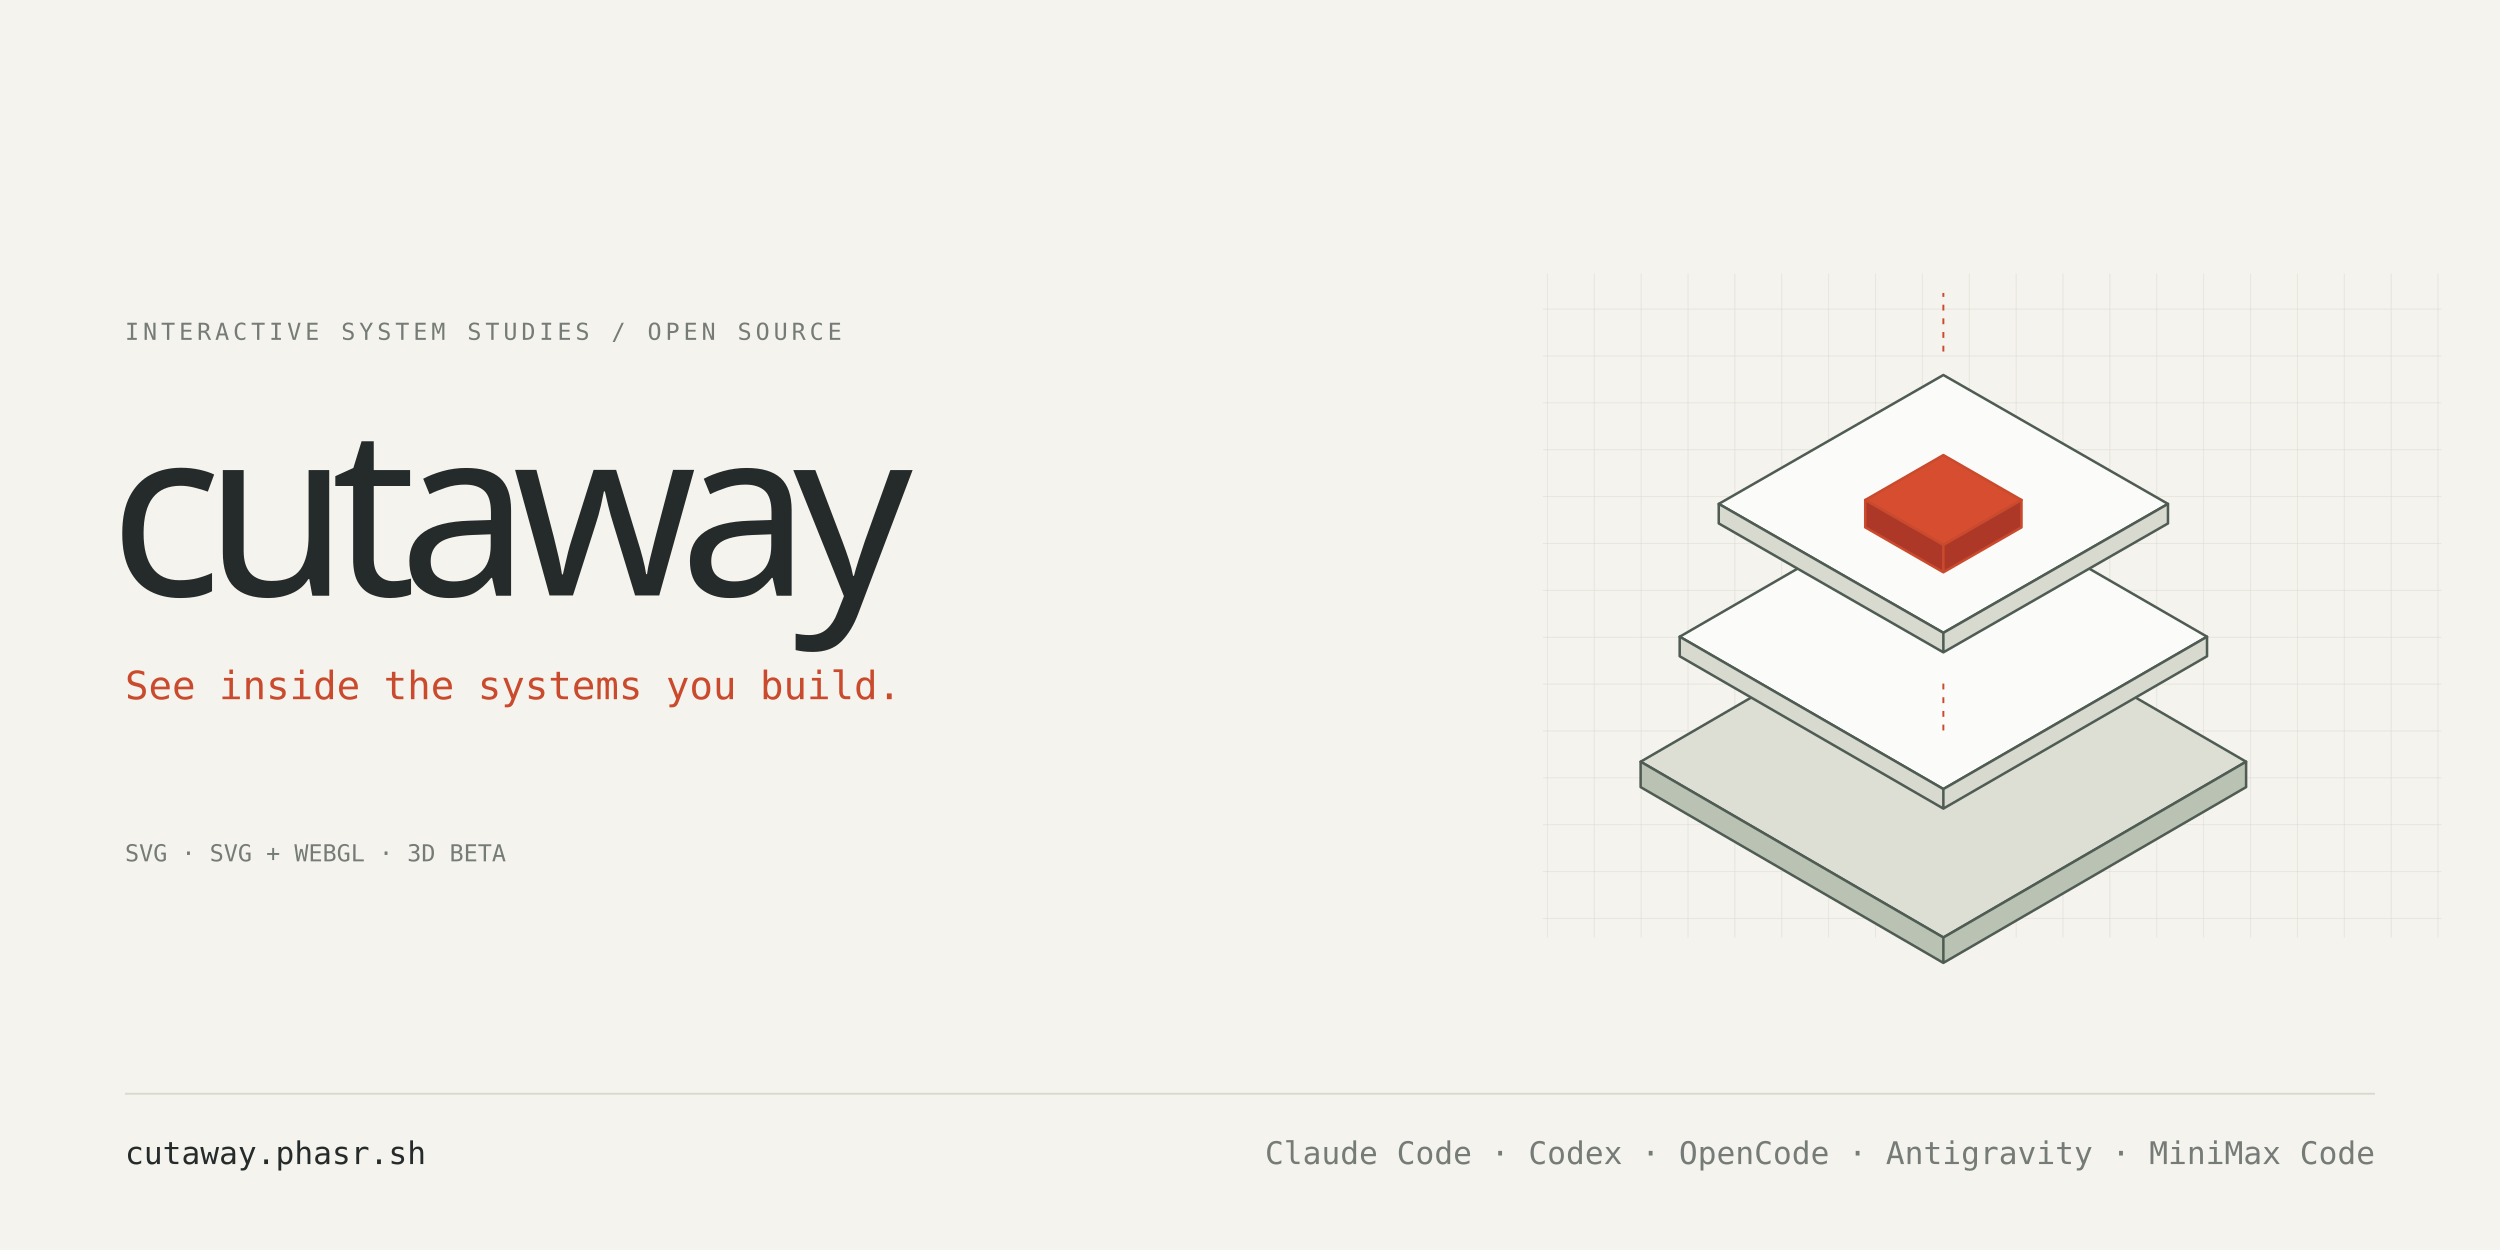
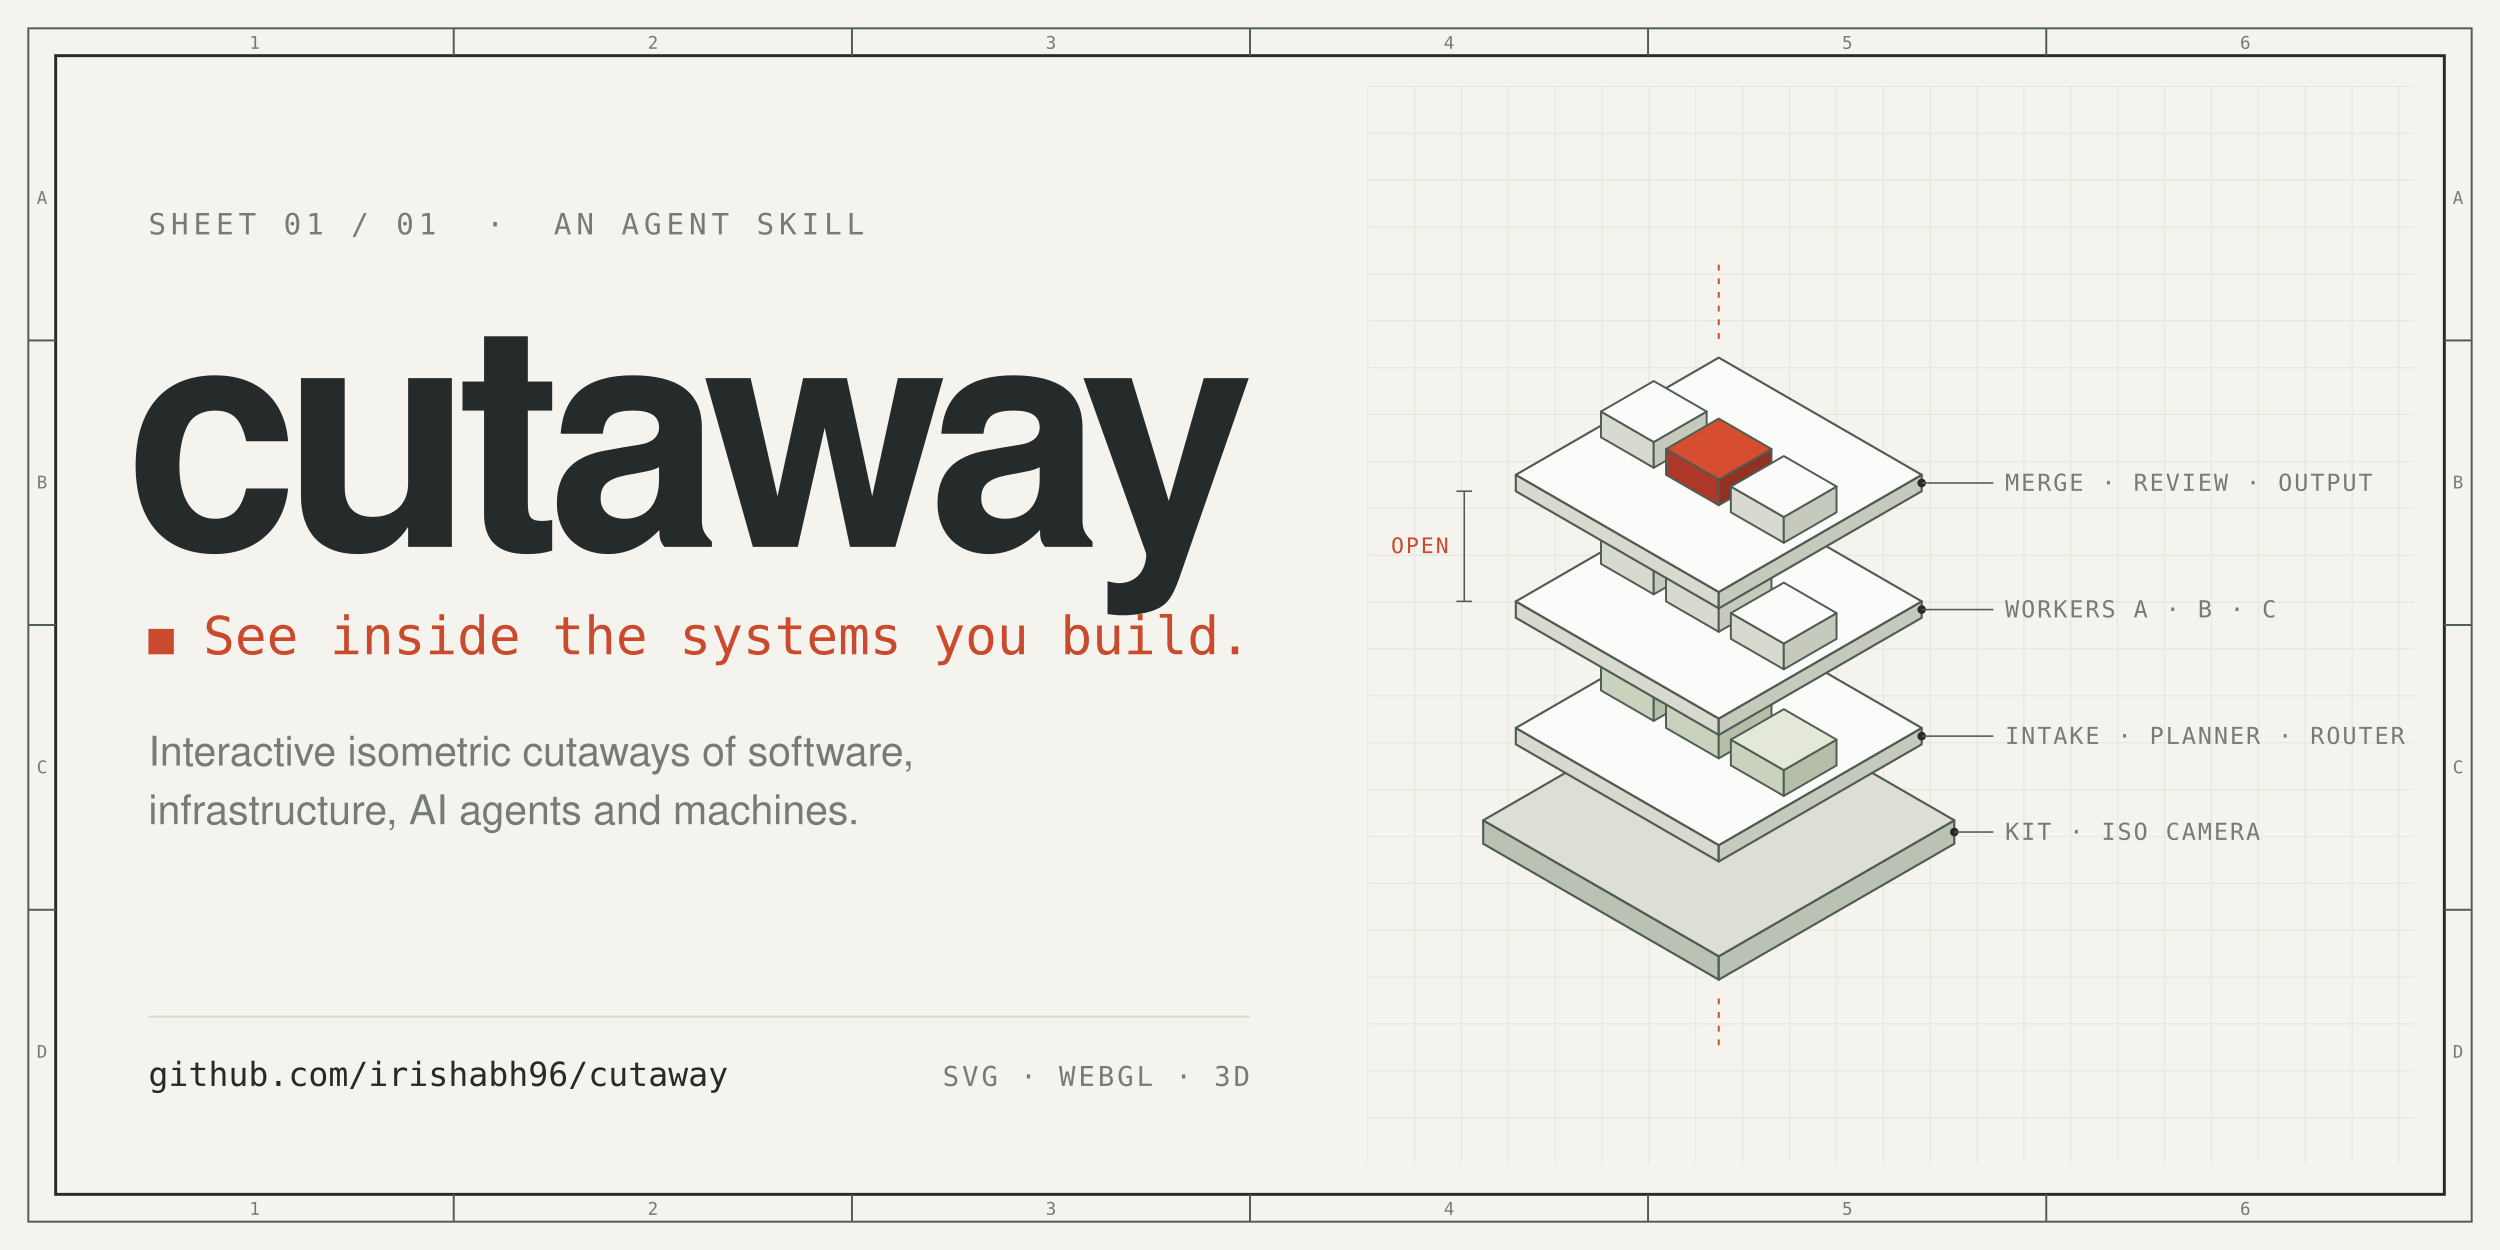
- <svg xmlns="http://www.w3.org/2000/svg" viewBox="0 0 1280 640" width="1280" height="640">
+ <svg xmlns="http://www.w3.org/2000/svg" viewBox="0 0 1280 640" width="1280" height="640" role="img" aria-label="Cutaway. See inside the systems you build.">
+   <rect width="1280" height="640" rx="0" fill="#f5f3ed" />
+   <rect x="14.5" y="14.5" width="1251" height="611" fill="none" stroke="#4f5c53" stroke-width="1" />
+   <rect x="28.5" y="28.5" width="1223" height="583" fill="none" stroke="#252b2b" stroke-width="1.5" />
+   <text x="130.4" y="25" font-family="ui-monospace,SFMono-Regular,Menlo,Consolas,monospace" font-size="9" font-weight="400" fill="#757b77" text-anchor="middle">1</text>
+   <text x="130.4" y="622" font-family="ui-monospace,SFMono-Regular,Menlo,Consolas,monospace" font-size="9" font-weight="400" fill="#757b77" text-anchor="middle">1</text>
+   <path d="M232.3 14.5V28.5" stroke="#4f5c53" stroke-width="1" />
+   <path d="M232.3 611.5V625.5" stroke="#4f5c53" stroke-width="1" />
+   <text x="334.3" y="25" font-family="ui-monospace,SFMono-Regular,Menlo,Consolas,monospace" font-size="9" font-weight="400" fill="#757b77" text-anchor="middle">2</text>
+   <text x="334.3" y="622" font-family="ui-monospace,SFMono-Regular,Menlo,Consolas,monospace" font-size="9" font-weight="400" fill="#757b77" text-anchor="middle">2</text>
+   <path d="M436.2 14.5V28.5" stroke="#4f5c53" stroke-width="1" />
+   <path d="M436.2 611.5V625.5" stroke="#4f5c53" stroke-width="1" />
+   <text x="538.1" y="25" font-family="ui-monospace,SFMono-Regular,Menlo,Consolas,monospace" font-size="9" font-weight="400" fill="#757b77" text-anchor="middle">3</text>
+   <text x="538.1" y="622" font-family="ui-monospace,SFMono-Regular,Menlo,Consolas,monospace" font-size="9" font-weight="400" fill="#757b77" text-anchor="middle">3</text>
+   <path d="M640 14.5V28.5" stroke="#4f5c53" stroke-width="1" />
+   <path d="M640 611.5V625.5" stroke="#4f5c53" stroke-width="1" />
+   <text x="741.9" y="25" font-family="ui-monospace,SFMono-Regular,Menlo,Consolas,monospace" font-size="9" font-weight="400" fill="#757b77" text-anchor="middle">4</text>
+   <text x="741.9" y="622" font-family="ui-monospace,SFMono-Regular,Menlo,Consolas,monospace" font-size="9" font-weight="400" fill="#757b77" text-anchor="middle">4</text>
+   <path d="M843.8 14.5V28.5" stroke="#4f5c53" stroke-width="1" />
+   <path d="M843.8 611.5V625.5" stroke="#4f5c53" stroke-width="1" />
+   <text x="945.8" y="25" font-family="ui-monospace,SFMono-Regular,Menlo,Consolas,monospace" font-size="9" font-weight="400" fill="#757b77" text-anchor="middle">5</text>
+   <text x="945.8" y="622" font-family="ui-monospace,SFMono-Regular,Menlo,Consolas,monospace" font-size="9" font-weight="400" fill="#757b77" text-anchor="middle">5</text>
+   <path d="M1047.7 14.5V28.5" stroke="#4f5c53" stroke-width="1" />
+   <path d="M1047.7 611.5V625.5" stroke="#4f5c53" stroke-width="1" />
+   <text x="1149.6" y="25" font-family="ui-monospace,SFMono-Regular,Menlo,Consolas,monospace" font-size="9" font-weight="400" fill="#757b77" text-anchor="middle">6</text>
+   <text x="1149.6" y="622" font-family="ui-monospace,SFMono-Regular,Menlo,Consolas,monospace" font-size="9" font-weight="400" fill="#757b77" text-anchor="middle">6</text>
+   <text x="21.5" y="104.4" font-family="ui-monospace,SFMono-Regular,Menlo,Consolas,monospace" font-size="9" font-weight="400" fill="#757b77" text-anchor="middle">A</text>
+   <text x="1258.5" y="104.4" font-family="ui-monospace,SFMono-Regular,Menlo,Consolas,monospace" font-size="9" font-weight="400" fill="#757b77" text-anchor="middle">A</text>
+   <path d="M14.5 174.3H28.5" stroke="#4f5c53" stroke-width="1" />
+   <path d="M1251.5 174.3H1265.5" stroke="#4f5c53" stroke-width="1" />
+   <text x="21.5" y="250.1" font-family="ui-monospace,SFMono-Regular,Menlo,Consolas,monospace" font-size="9" font-weight="400" fill="#757b77" text-anchor="middle">B</text>
+   <text x="1258.5" y="250.1" font-family="ui-monospace,SFMono-Regular,Menlo,Consolas,monospace" font-size="9" font-weight="400" fill="#757b77" text-anchor="middle">B</text>
+   <path d="M14.5 320H28.5" stroke="#4f5c53" stroke-width="1" />
+   <path d="M1251.5 320H1265.5" stroke="#4f5c53" stroke-width="1" />
+   <text x="21.5" y="395.9" font-family="ui-monospace,SFMono-Regular,Menlo,Consolas,monospace" font-size="9" font-weight="400" fill="#757b77" text-anchor="middle">C</text>
+   <text x="1258.5" y="395.9" font-family="ui-monospace,SFMono-Regular,Menlo,Consolas,monospace" font-size="9" font-weight="400" fill="#757b77" text-anchor="middle">C</text>
+   <path d="M14.5 465.8H28.5" stroke="#4f5c53" stroke-width="1" />
+   <path d="M1251.5 465.8H1265.5" stroke="#4f5c53" stroke-width="1" />
+   <text x="21.5" y="541.6" font-family="ui-monospace,SFMono-Regular,Menlo,Consolas,monospace" font-size="9" font-weight="400" fill="#757b77" text-anchor="middle">D</text>
+   <text x="1258.5" y="541.6" font-family="ui-monospace,SFMono-Regular,Menlo,Consolas,monospace" font-size="9" font-weight="400" fill="#757b77" text-anchor="middle">D</text>
  <defs>
-     <pattern id="grid" width="24" height="24" patternUnits="userSpaceOnUse">
-       <path d="M24 0H0v24" fill="none" stroke="#d8d9cf" stroke-width=".5" />
+     <pattern id="g536x552" x="700" y="44" width="24" height="24" patternUnits="userSpaceOnUse">
+       <path d="M24 0H0V24" fill="none" stroke="#e6e5dc" stroke-width="1" />
    </pattern>
  </defs>
-   <rect width="1280" height="640" fill="#f5f3ed" />
-   <g transform="translate(0 110)">
-     <rect x="790" y="30" width="460" height="340" fill="url(#grid)" />
-     <g font-family="ui-monospace,Menlo,monospace">
-       <text x="64" y="64" font-size="12" fill="#757b77" letter-spacing="2">INTERACTIVE SYSTEM STUDIES / OPEN SOURCE</text>
-       <text x="56" y="195" font-family="system-ui,sans-serif" font-size="120" font-weight="500" fill="#252b2b" letter-spacing="-9">cutaway</text>
-       <text x="64" y="248" font-size="20" fill="#c94a2d">See inside the systems you build.</text>
-       <text x="64" y="331" font-size="12" fill="#757b77">SVG · SVG + WEBGL · 3D BETA</text>
-     </g>
-     <g stroke="#4f5c53" stroke-width="1.3" stroke-linejoin="round">
-       <path d="m840 280 155-90 155 90-155 90-155-90Z" fill="#dddfd4" />
-       <path d="m840 280 155 90v13l-155-90v-13Zm155 90 155-90v13l-155 90v-13Z" fill="#bac3b3" />
-       <path d="m860 216 135-78 135 78-135 78-135-78Z" fill="#fbfbfa" />
-       <path d="m860 216 135 78v10l-135-78v-10Zm135 78 135-78v10l-135 78v-10Z" fill="#d8d9cf" />
-       <path d="m880 148 115-66 115 66-115 66-115-66Z" fill="#fbfbfa" />
-       <path d="m880 148 115 66v10l-115-66v-10Zm115 66 115-66v10l-115 66v-10Z" fill="#d8d9cf" />
-       <path d="m955 146 40-23 40 23-40 23-40-23Z" fill="#d64d2f" stroke="#c94a2d" />
-       <path d="m955 146 40 23v14l-40-23v-14Zm40 23 40-23v14l-40 23v-14Z" fill="#ae3828" stroke="#c94a2d" />
-     </g>
-     <path d="M995 70V40m0 200v25" stroke="#c94a2d" stroke-width="1" stroke-dasharray="3 4" />
-   </g>
-   <g font-family="ui-monospace,Menlo,monospace" font-size="16">
-     <line x1="64" x2="1216" y1="560" y2="560" stroke="#d8d9cf" />
-     <text x="64" y="596" fill="#252b2b">cutaway.phasr.sh</text>
-     <text x="1216" y="596" fill="#757b77" text-anchor="end">Claude Code · Codex · OpenCode · Antigravity · MiniMax Code</text>
-   </g>
+   <rect x="700" y="44" width="536" height="552" fill="url(#g536x552)" />
+   <text x="76" y="120" font-family="ui-monospace,SFMono-Regular,Menlo,Consolas,monospace" font-size="15" font-weight="400" fill="#757b77" text-anchor="start" letter-spacing="2.5">SHEET 01 / 01  ·  AN AGENT SKILL</text>
+   <text x="64" y="280" font-family="system-ui,-apple-system,'Segoe UI',Helvetica,Arial,sans-serif" font-size="160" font-weight="600" fill="#252b2b" text-anchor="start" letter-spacing="-8">cutaway</text>
+   <rect x="76" y="322" width="13" height="13" fill="#c94a2d" />
+   <text x="104" y="335" font-family="ui-monospace,SFMono-Regular,Menlo,Consolas,monospace" font-size="27" font-weight="400" fill="#c94a2d" text-anchor="start">See inside the systems you build.</text>
+   <text x="76" y="392" font-family="system-ui,-apple-system,'Segoe UI',Helvetica,Arial,sans-serif" font-size="21" font-weight="400" fill="#757b77" text-anchor="start">Interactive isometric cutaways of software,</text>
+   <text x="76" y="422" font-family="system-ui,-apple-system,'Segoe UI',Helvetica,Arial,sans-serif" font-size="21" font-weight="400" fill="#757b77" text-anchor="start">infrastructure, AI agents and machines.</text>
+   <path d="M76 520.5H640" stroke="#d8d9cf" />
+   <text x="76" y="556" font-family="ui-monospace,SFMono-Regular,Menlo,Consolas,monospace" font-size="17" font-weight="400" fill="#252b2b" text-anchor="start">github.com/irishabh96/cutaway</text>
+   <text x="640" y="556" font-family="ui-monospace,SFMono-Regular,Menlo,Consolas,monospace" font-size="14" font-weight="400" fill="#757b77" text-anchor="end" letter-spacing="1.5">SVG · WEBGL · 3D</text>
+   <path d="M759.4 432L880 501.6L880 489.6L759.4 420Z" fill="#bac3b3" stroke="#4f5c53" stroke-width="1.1" stroke-linejoin="round" />
+   <path d="M1000.6 432L880 501.6L880 489.6L1000.6 420Z" fill="#bac3b3" stroke="#4f5c53" stroke-width="1.1" stroke-linejoin="round" />
+   <path d="M880 350.4L1000.6 420L880 489.6L759.4 420Z" fill="#dddfd4" stroke="#4f5c53" stroke-width="1.1" stroke-linejoin="round" />
+   <path d="M776.1 381.1L880 441.1L880 432.7L776.1 372.7Z" fill="#d8d9cf" stroke="#4f5c53" stroke-width="1.1" stroke-linejoin="round" />
+   <path d="M983.9 381.1L880 441.1L880 432.7L983.9 372.7Z" fill="#c5cabd" stroke="#4f5c53" stroke-width="1.1" stroke-linejoin="round" />
+   <path d="M880 312.7L983.9 372.7L880 432.7L776.1 372.7Z" fill="#fbfbfa" stroke="#4f5c53" stroke-width="1.1" stroke-linejoin="round" />
+   <path d="M819.7 353.5L846.7 369.1L846.7 355.9L819.7 340.3Z" fill="#c9d2bd" stroke="#4f5c53" stroke-width="1" stroke-linejoin="round" />
+   <path d="M873.8 353.5L846.7 369.1L846.7 355.9L873.8 340.3Z" fill="#b5bfa8" stroke="#4f5c53" stroke-width="1" stroke-linejoin="round" />
+   <path d="M846.7 324.7L873.8 340.3L846.7 355.9L819.7 340.3Z" fill="#e3e8d9" stroke="#4f5c53" stroke-width="1" stroke-linejoin="round" />
+   <path d="M853 372.7L880 388.3L880 375.1L853 359.5Z" fill="#c9d2bd" stroke="#4f5c53" stroke-width="1" stroke-linejoin="round" />
+   <path d="M907 372.7L880 388.3L880 375.1L907 359.5Z" fill="#b5bfa8" stroke="#4f5c53" stroke-width="1" stroke-linejoin="round" />
+   <path d="M880 343.9L907 359.5L880 375.1L853 359.5Z" fill="#e3e8d9" stroke="#4f5c53" stroke-width="1" stroke-linejoin="round" />
+   <path d="M886.2 391.9L913.3 407.5L913.3 394.3L886.2 378.7Z" fill="#c9d2bd" stroke="#4f5c53" stroke-width="1" stroke-linejoin="round" />
+   <path d="M940.3 391.9L913.3 407.5L913.3 394.3L940.3 378.7Z" fill="#b5bfa8" stroke="#4f5c53" stroke-width="1" stroke-linejoin="round" />
+   <path d="M913.3 363.1L940.3 378.7L913.3 394.3L886.2 378.7Z" fill="#e3e8d9" stroke="#4f5c53" stroke-width="1" stroke-linejoin="round" />
+   <path d="M776.1 316.3L880 376.3L880 367.9L776.1 307.9Z" fill="#d8d9cf" stroke="#4f5c53" stroke-width="1.1" stroke-linejoin="round" />
+   <path d="M983.9 316.3L880 376.3L880 367.9L983.9 307.9Z" fill="#c5cabd" stroke="#4f5c53" stroke-width="1.1" stroke-linejoin="round" />
+   <path d="M880 247.9L983.9 307.9L880 367.9L776.1 307.9Z" fill="#fbfbfa" stroke="#4f5c53" stroke-width="1.1" stroke-linejoin="round" />
+   <path d="M819.7 288.7L846.7 304.3L846.7 291.1L819.7 275.5Z" fill="#d8d9cf" stroke="#4f5c53" stroke-width="1" stroke-linejoin="round" />
+   <path d="M873.8 288.7L846.7 304.3L846.7 291.1L873.8 275.5Z" fill="#c5cabd" stroke="#4f5c53" stroke-width="1" stroke-linejoin="round" />
+   <path d="M846.7 259.9L873.8 275.5L846.7 291.1L819.7 275.5Z" fill="#fbfbfa" stroke="#4f5c53" stroke-width="1" stroke-linejoin="round" />
+   <path d="M853 307.9L880 323.5L880 310.3L853 294.7Z" fill="#d8d9cf" stroke="#4f5c53" stroke-width="1" stroke-linejoin="round" />
+   <path d="M907 307.9L880 323.5L880 310.3L907 294.7Z" fill="#c5cabd" stroke="#4f5c53" stroke-width="1" stroke-linejoin="round" />
+   <path d="M880 279.1L907 294.7L880 310.3L853 294.7Z" fill="#fbfbfa" stroke="#4f5c53" stroke-width="1" stroke-linejoin="round" />
+   <path d="M886.2 327.1L913.3 342.7L913.3 329.5L886.2 313.9Z" fill="#d8d9cf" stroke="#4f5c53" stroke-width="1" stroke-linejoin="round" />
+   <path d="M940.3 327.1L913.3 342.7L913.3 329.5L940.3 313.9Z" fill="#c5cabd" stroke="#4f5c53" stroke-width="1" stroke-linejoin="round" />
+   <path d="M913.3 298.3L940.3 313.9L913.3 329.5L886.2 313.9Z" fill="#fbfbfa" stroke="#4f5c53" stroke-width="1" stroke-linejoin="round" />
+   <path d="M776.1 251.5L880 311.5L880 303.1L776.1 243.1Z" fill="#d8d9cf" stroke="#4f5c53" stroke-width="1.1" stroke-linejoin="round" />
+   <path d="M983.9 251.5L880 311.5L880 303.1L983.9 243.1Z" fill="#c5cabd" stroke="#4f5c53" stroke-width="1.1" stroke-linejoin="round" />
+   <path d="M880 183.1L983.9 243.1L880 303.1L776.1 243.1Z" fill="#fbfbfa" stroke="#4f5c53" stroke-width="1.1" stroke-linejoin="round" />
+   <path d="M819.7 223.9L846.7 239.5L846.7 226.3L819.7 210.7Z" fill="#d8d9cf" stroke="#4f5c53" stroke-width="1" stroke-linejoin="round" />
+   <path d="M873.8 223.9L846.7 239.5L846.7 226.3L873.8 210.7Z" fill="#c5cabd" stroke="#4f5c53" stroke-width="1" stroke-linejoin="round" />
+   <path d="M846.7 195.1L873.8 210.7L846.7 226.3L819.7 210.7Z" fill="#fbfbfa" stroke="#4f5c53" stroke-width="1" stroke-linejoin="round" />
+   <path d="M853 243.1L880 258.7L880 245.5L853 229.9Z" fill="#ae3828" stroke="#4f5c53" stroke-width="1" stroke-linejoin="round" />
+   <path d="M907 243.1L880 258.7L880 245.5L907 229.9Z" fill="#933024" stroke="#4f5c53" stroke-width="1" stroke-linejoin="round" />
+   <path d="M880 214.3L907 229.9L880 245.5L853 229.9Z" fill="#d64d2f" stroke="#4f5c53" stroke-width="1" stroke-linejoin="round" />
+   <path d="M886.2 262.3L913.3 277.9L913.3 264.7L886.2 249.1Z" fill="#d8d9cf" stroke="#4f5c53" stroke-width="1" stroke-linejoin="round" />
+   <path d="M940.3 262.3L913.3 277.9L913.3 264.7L940.3 249.1Z" fill="#c5cabd" stroke="#4f5c53" stroke-width="1" stroke-linejoin="round" />
+   <path d="M913.3 233.5L940.3 249.1L913.3 264.7L886.2 249.1Z" fill="#fbfbfa" stroke="#4f5c53" stroke-width="1" stroke-linejoin="round" />
+   <path d="M880 173.5V135.1M880 511.2V537.6" stroke="#c94a2d" stroke-width="1" stroke-dasharray="3 4" />
+   <circle cx="983.9" cy="376.9" r="2.2" fill="#252b2b" />
+   <path d="M983.9 376.9H1020.6" stroke="#4f5c53" stroke-width=".8" />
+   <text x="1026.6" y="380.9" font-family="ui-monospace,SFMono-Regular,Menlo,Consolas,monospace" font-size="12" font-weight="400" fill="#757b77" text-anchor="start" letter-spacing="1">INTAKE · PLANNER · ROUTER</text>
+   <circle cx="983.9" cy="312.1" r="2.2" fill="#252b2b" />
+   <path d="M983.9 312.1H1020.6" stroke="#4f5c53" stroke-width=".8" />
+   <text x="1026.6" y="316.1" font-family="ui-monospace,SFMono-Regular,Menlo,Consolas,monospace" font-size="12" font-weight="400" fill="#757b77" text-anchor="start" letter-spacing="1">WORKERS A · B · C</text>
+   <circle cx="983.9" cy="247.3" r="2.2" fill="#252b2b" />
+   <path d="M983.9 247.3H1020.6" stroke="#4f5c53" stroke-width=".8" />
+   <text x="1026.6" y="251.3" font-family="ui-monospace,SFMono-Regular,Menlo,Consolas,monospace" font-size="12" font-weight="400" fill="#757b77" text-anchor="start" letter-spacing="1">MERGE · REVIEW · OUTPUT</text>
+   <circle cx="1000.6" cy="426" r="2.2" fill="#252b2b" />
+   <path d="M1000.6 426H1020.6" stroke="#4f5c53" stroke-width=".8" />
+   <text x="1026.6" y="430" font-family="ui-monospace,SFMono-Regular,Menlo,Consolas,monospace" font-size="12" font-weight="400" fill="#757b77" text-anchor="start" letter-spacing="1">KIT · ISO CAMERA</text>
+   <path d="M749.7 307.9V251.5M745.7 307.9H753.7M745.7 251.5H753.7" stroke="#4f5c53" stroke-width=".8" />
+   <text x="741.7" y="283.2" font-family="ui-monospace,SFMono-Regular,Menlo,Consolas,monospace" font-size="11" font-weight="400" fill="#c94a2d" text-anchor="end" letter-spacing="1">OPEN</text>
</svg>
